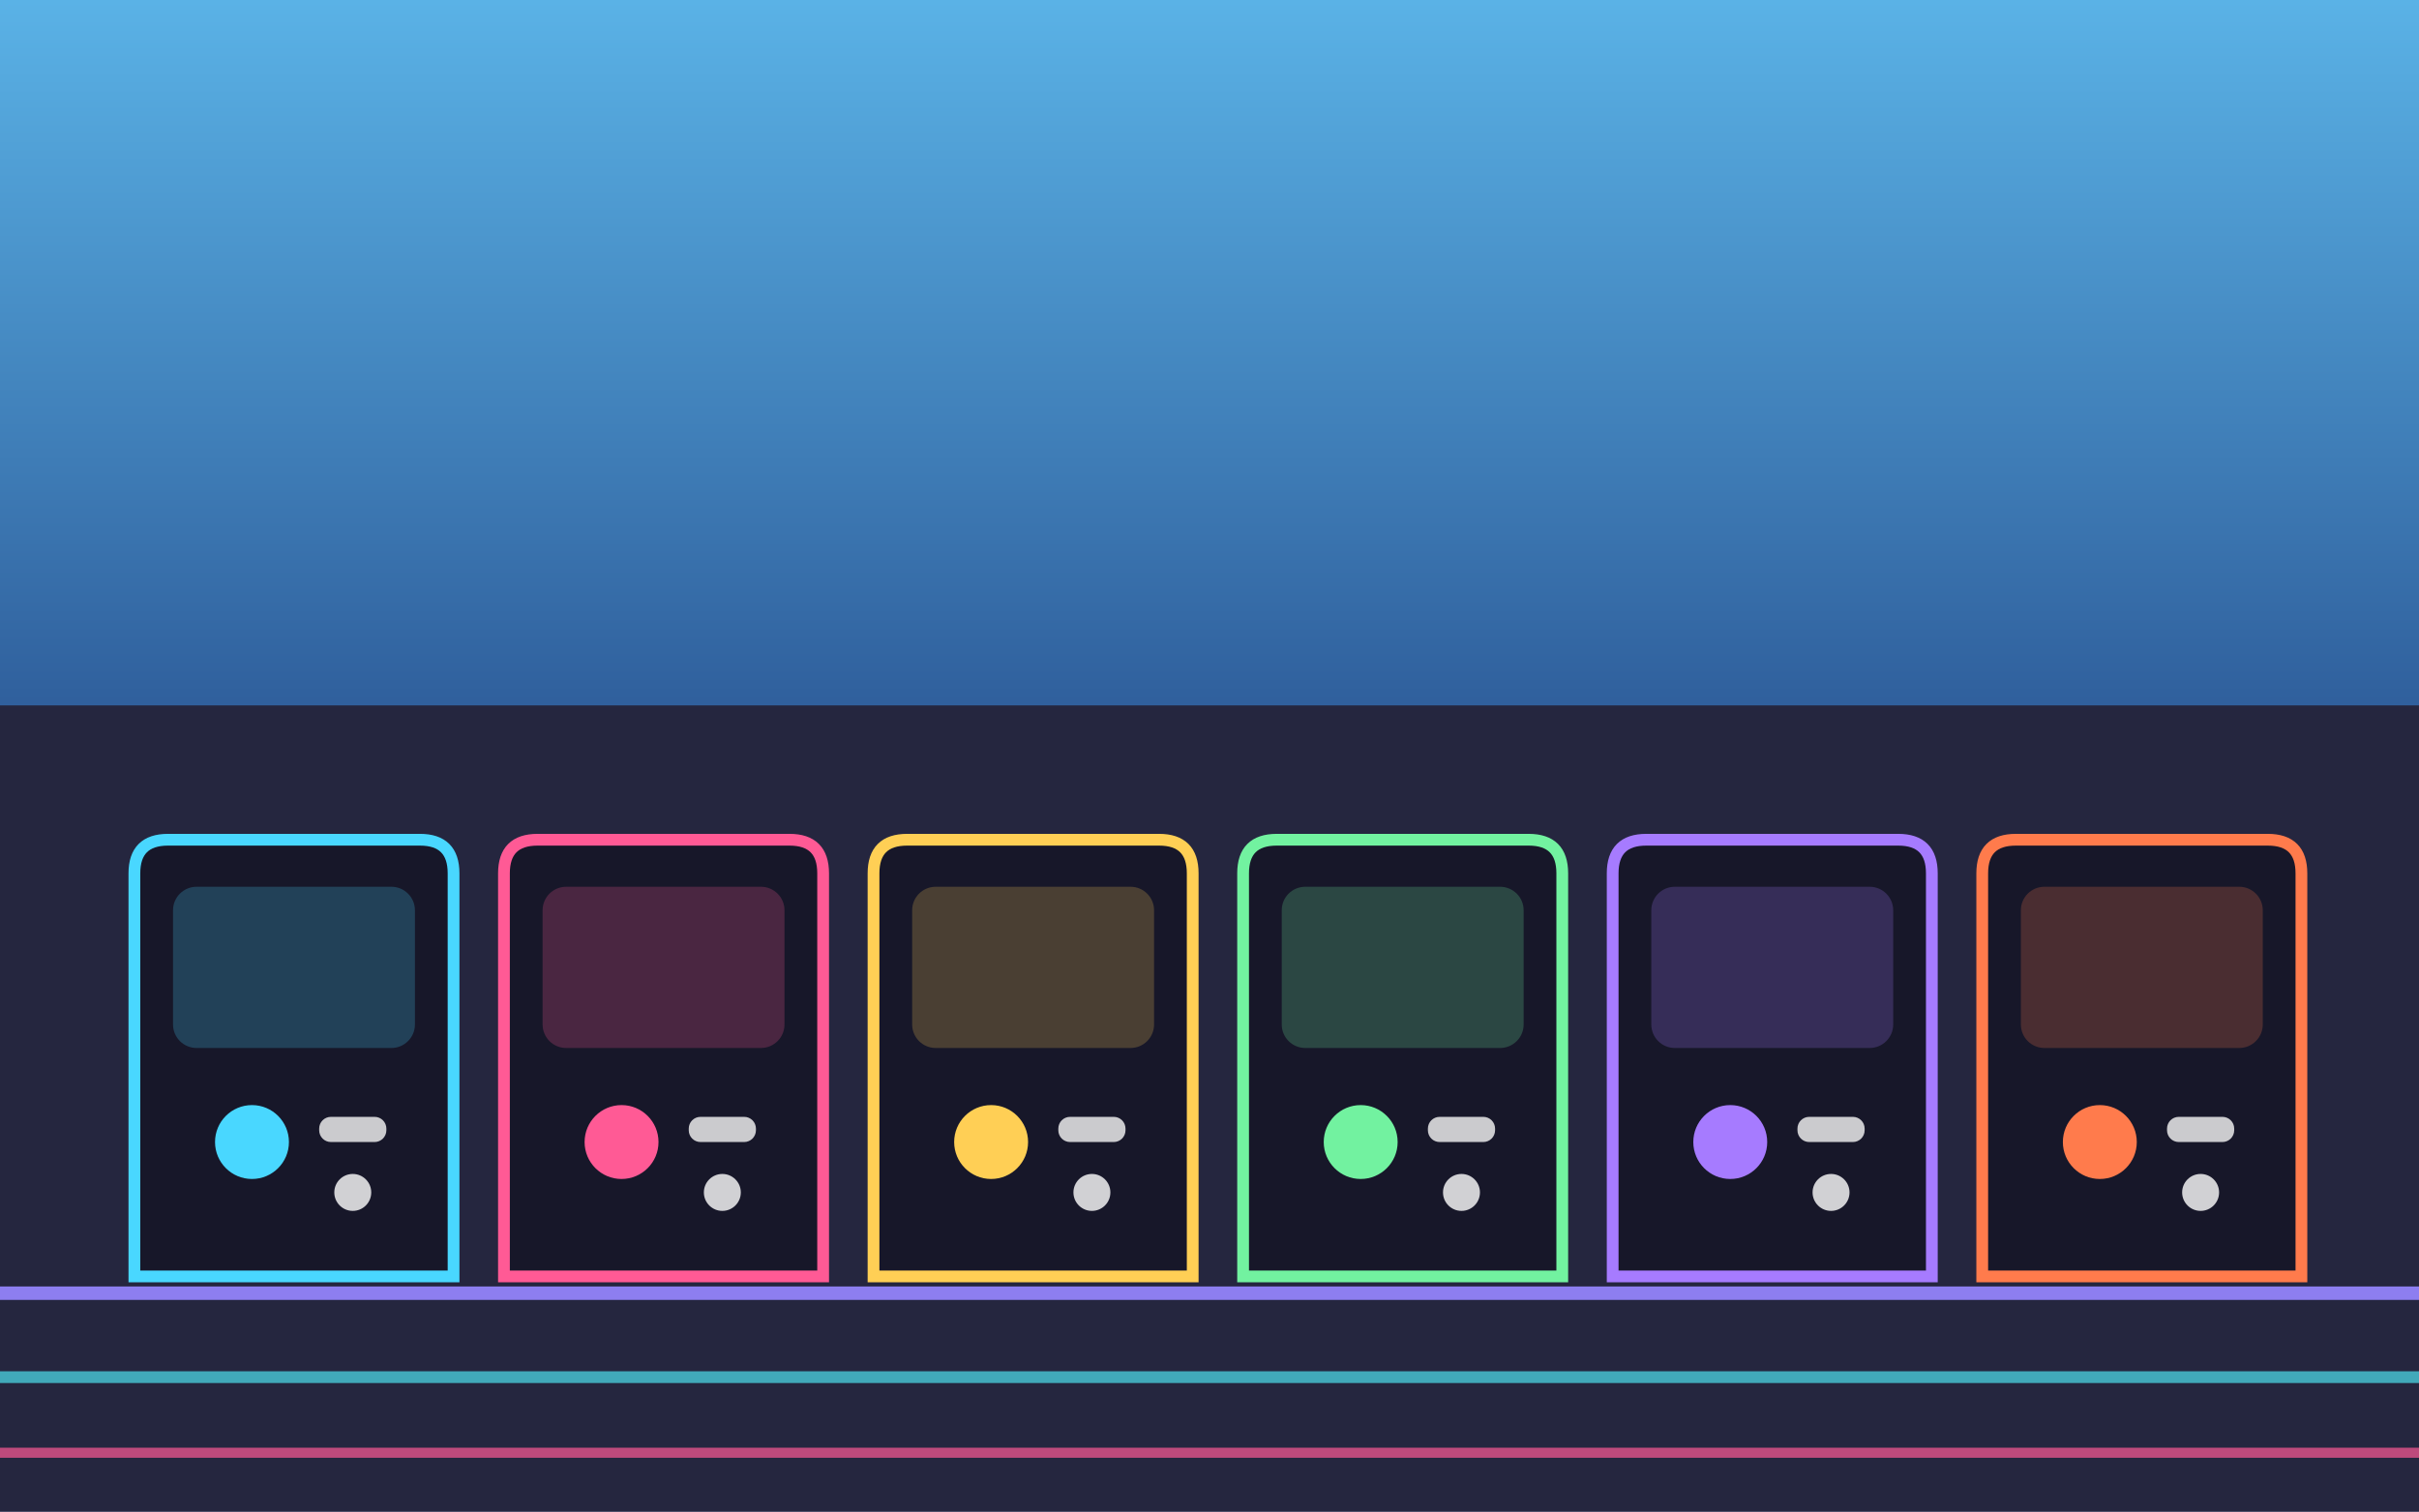
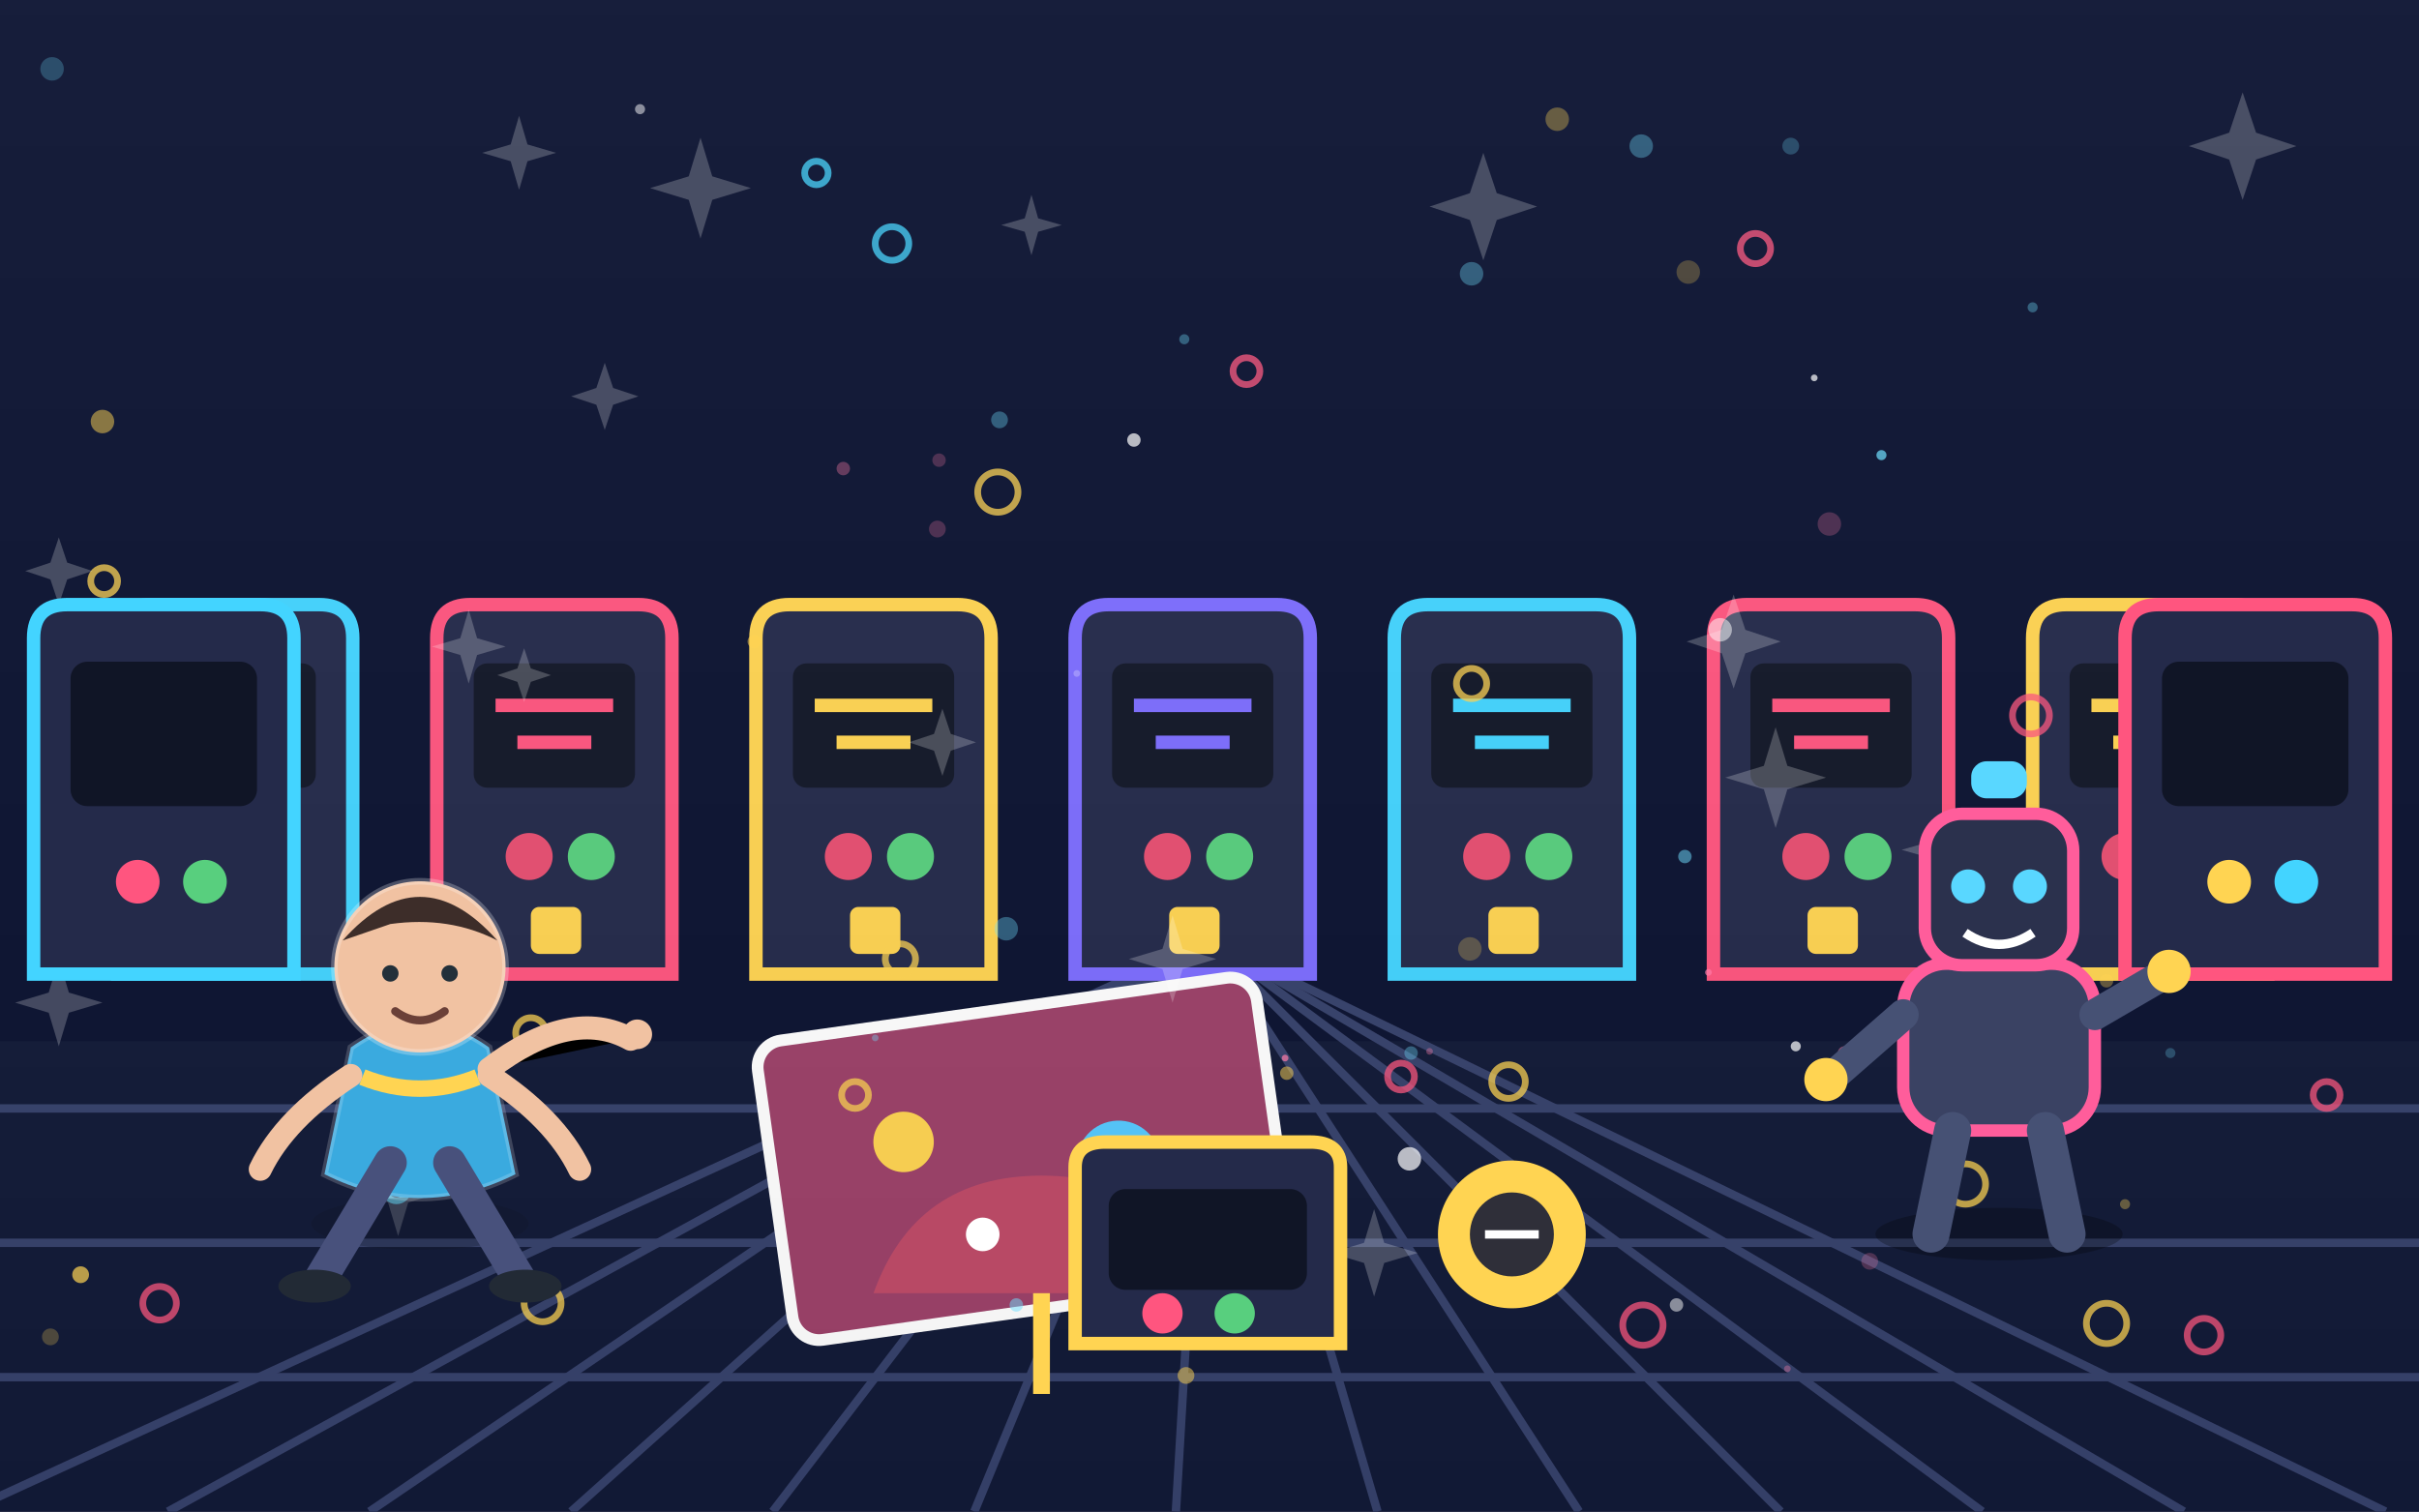
<svg xmlns="http://www.w3.org/2000/svg" viewBox="0 0 1440 900" preserveAspectRatio="xMidYMid slice">
  <defs>
-     <linearGradient id="arcade-bg" x1="0" y1="0" x2="0" y2="1">
-       <stop stop-color="#5ab2e6" />
-       <stop offset=".56" stop-color="#274f8e" />
-       <stop offset="1" stop-color="#1b2050" />
+     <linearGradient id="bg-arcade" x1="0" y1="0" x2="0" y2="1">
+       <stop offset="0" stop-color="#102a65" />
+       <stop offset="1" stop-color="#070b20" />
    </linearGradient>
-     <linearGradient id="arcade-hill" x1="0" y1="0" x2="1" y2="1">
-       <stop stop-color="#ffffff" stop-opacity=".92" />
-       <stop offset="1" stop-color="#cfd8e6" stop-opacity=".95" />
+     <linearGradient id="ground" x1="0" y1="0" x2="0" y2="1">
+       <stop offset="0" stop-color="#ffffff" stop-opacity=".18" />
+       <stop offset="1" stop-color="#000000" stop-opacity=".18" />
    </linearGradient>
-     <linearGradient id="arcade-shadow" x1="0" y1="0" x2="0" y2="1">
-       <stop stop-color="#000" stop-opacity=".04" />
-       <stop offset="1" stop-color="#000" stop-opacity=".28" />
+     <linearGradient id="glass" x1="0" y1="0" x2="0" y2="1">
+       <stop offset="0" stop-color="#ffffff" stop-opacity=".34" />
+       <stop offset="1" stop-color="#ffffff" stop-opacity=".05" />
    </linearGradient>
-     <filter id="arcade-soft">
+     <filter id="shadow" x="-40%" y="-40%" width="180%" height="180%">
+       <feDropShadow dx="0" dy="10" stdDeviation="8" flood-color="#000" flood-opacity=".25" />
+     </filter>
+     <filter id="soft" x="-40%" y="-40%" width="180%" height="180%">
      <feGaussianBlur stdDeviation="18" />
    </filter>
-     <filter id="arcade-shadow">
-       <feDropShadow dx="0" dy="14" stdDeviation="10" flood-opacity=".18" />
+     <filter id="glow" x="-60%" y="-60%" width="220%" height="220%">
+       <feGaussianBlur stdDeviation="10" result="b" />
+       <feMerge>
+         <feMergeNode in="b" />
+         <feMergeNode in="SourceGraphic" />
+       </feMerge>
    </filter>
  </defs>
-   <rect width="1440" height="900" fill="url(#arcade-bg)" />
-   <rect y="420" width="1440" height="480" fill="#25263f" />
-   <path d="M0 770 L1440 770" stroke="#8d7ef0" stroke-width="8" />
-   <path d="M0 820 L1440 820" stroke="#4de1ee" stroke-width="7" opacity=".7" />
-   <path d="M0 865 L1440 865" stroke="#ff5a95" stroke-width="6" opacity=".7" />
-   <g transform="translate(80 500)">
-     <path d="M0 260 V20 Q0 0 20 0 H170 Q190 0 190 20 V260Z" fill="#171729" stroke="#49d7ff" stroke-width="7" />
-     <rect x="25" y="30" width="140" height="92" rx="12" fill="#49d7ff" opacity=".22" stroke="#49d7ff" stroke-width="4" />
-     <circle cx="70" cy="180" r="22" fill="#49d7ff" />
-     <rect x="110" y="165" width="40" height="15" rx="7" fill="#f7f7f7" opacity=".8" />
-     <circle cx="130" cy="210" r="11" fill="#fff" opacity=".8" />
-   </g>
-   <g transform="translate(300 500)">
-     <path d="M0 260 V20 Q0 0 20 0 H170 Q190 0 190 20 V260Z" fill="#171729" stroke="#ff5a95" stroke-width="7" />
-     <rect x="25" y="30" width="140" height="92" rx="12" fill="#ff5a95" opacity=".22" stroke="#ff5a95" stroke-width="4" />
-     <circle cx="70" cy="180" r="22" fill="#ff5a95" />
-     <rect x="110" y="165" width="40" height="15" rx="7" fill="#f7f7f7" opacity=".8" />
-     <circle cx="130" cy="210" r="11" fill="#fff" opacity=".8" />
-   </g>
-   <g transform="translate(520 500)">
-     <path d="M0 260 V20 Q0 0 20 0 H170 Q190 0 190 20 V260Z" fill="#171729" stroke="#ffcf55" stroke-width="7" />
-     <rect x="25" y="30" width="140" height="92" rx="12" fill="#ffcf55" opacity=".22" stroke="#ffcf55" stroke-width="4" />
-     <circle cx="70" cy="180" r="22" fill="#ffcf55" />
-     <rect x="110" y="165" width="40" height="15" rx="7" fill="#f7f7f7" opacity=".8" />
-     <circle cx="130" cy="210" r="11" fill="#fff" opacity=".8" />
-   </g>
-   <g transform="translate(740 500)">
-     <path d="M0 260 V20 Q0 0 20 0 H170 Q190 0 190 20 V260Z" fill="#171729" stroke="#72f2a0" stroke-width="7" />
-     <rect x="25" y="30" width="140" height="92" rx="12" fill="#72f2a0" opacity=".22" stroke="#72f2a0" stroke-width="4" />
-     <circle cx="70" cy="180" r="22" fill="#72f2a0" />
-     <rect x="110" y="165" width="40" height="15" rx="7" fill="#f7f7f7" opacity=".8" />
-     <circle cx="130" cy="210" r="11" fill="#fff" opacity=".8" />
-   </g>
-   <g transform="translate(960 500)">
-     <path d="M0 260 V20 Q0 0 20 0 H170 Q190 0 190 20 V260Z" fill="#171729" stroke="#a67bff" stroke-width="7" />
-     <rect x="25" y="30" width="140" height="92" rx="12" fill="#a67bff" opacity=".22" stroke="#a67bff" stroke-width="4" />
-     <circle cx="70" cy="180" r="22" fill="#a67bff" />
-     <rect x="110" y="165" width="40" height="15" rx="7" fill="#f7f7f7" opacity=".8" />
-     <circle cx="130" cy="210" r="11" fill="#fff" opacity=".8" />
-   </g>
-   <g transform="translate(1180 500)">
-     <path d="M0 260 V20 Q0 0 20 0 H170 Q190 0 190 20 V260Z" fill="#171729" stroke="#ff7b4c" stroke-width="7" />
-     <rect x="25" y="30" width="140" height="92" rx="12" fill="#ff7b4c" opacity=".22" stroke="#ff7b4c" stroke-width="4" />
-     <circle cx="70" cy="180" r="22" fill="#ff7b4c" />
-     <rect x="110" y="165" width="40" height="15" rx="7" fill="#f7f7f7" opacity=".8" />
-     <circle cx="130" cy="210" r="11" fill="#fff" opacity=".8" />
+   <rect width="1440" height="900" fill="url(#bg-arcade)" />
+   <rect width="1440" height="900" fill="#0c1331" />
+   <path d="M0 620 H1440 V900 H0Z" fill="#121a38" />
+   <path d="M720 560 L-20 900" stroke="#37426c" stroke-width="5" />
+   <path d="M720 560 L100 900" stroke="#37426c" stroke-width="5" />
+   <path d="M720 560 L220 900" stroke="#37426c" stroke-width="5" />
+   <path d="M720 560 L340 900" stroke="#37426c" stroke-width="5" />
+   <path d="M720 560 L460 900" stroke="#37426c" stroke-width="5" />
+   <path d="M720 560 L580 900" stroke="#37426c" stroke-width="5" />
+   <path d="M720 560 L700 900" stroke="#37426c" stroke-width="5" />
+   <path d="M720 560 L820 900" stroke="#37426c" stroke-width="5" />
+   <path d="M720 560 L940 900" stroke="#37426c" stroke-width="5" />
+   <path d="M720 560 L1060 900" stroke="#37426c" stroke-width="5" />
+   <path d="M720 560 L1180 900" stroke="#37426c" stroke-width="5" />
+   <path d="M720 560 L1300 900" stroke="#37426c" stroke-width="5" />
+   <path d="M720 560 L1420 900" stroke="#37426c" stroke-width="5" />
+   <path d="M0 660 H1440" stroke="#37426c" stroke-width="5" />
+   <path d="M0 740 H1440" stroke="#37426c" stroke-width="5" />
+   <path d="M0 820 H1440" stroke="#37426c" stroke-width="5" />
+   <g transform="translate(70 360)">
+     <path d="M0 220 L0 20 Q0 0 20 0 H120 Q140 0 140 20 V220Z" fill="#242a4a" stroke="#43d4ff" stroke-width="8" />
+     <rect x="22" y="35" width="96" height="74" rx="8" fill="#121728" />
+     <path d="M35 60 H105 M48 82 H92" stroke="#43d4ff" stroke-width="8" />
+     <circle cx="55" cy="150" r="14" fill="#e74f71" />
+     <circle cx="92" cy="150" r="14" fill="#58cf7e" />
+     <rect x="56" y="180" width="30" height="28" rx="5" fill="#ffd452" />
+   </g>
+   <g transform="translate(260 360)">
+     <path d="M0 220 L0 20 Q0 0 20 0 H120 Q140 0 140 20 V220Z" fill="#242a4a" stroke="#ff557f" stroke-width="8" />
+     <rect x="22" y="35" width="96" height="74" rx="8" fill="#121728" />
+     <path d="M35 60 H105 M48 82 H92" stroke="#ff557f" stroke-width="8" />
+     <circle cx="55" cy="150" r="14" fill="#e74f71" />
+     <circle cx="92" cy="150" r="14" fill="#58cf7e" />
+     <rect x="56" y="180" width="30" height="28" rx="5" fill="#ffd452" />
+   </g>
+   <g transform="translate(450 360)">
+     <path d="M0 220 L0 20 Q0 0 20 0 H120 Q140 0 140 20 V220Z" fill="#242a4a" stroke="#ffd452" stroke-width="8" />
+     <rect x="22" y="35" width="96" height="74" rx="8" fill="#121728" />
+     <path d="M35 60 H105 M48 82 H92" stroke="#ffd452" stroke-width="8" />
+     <circle cx="55" cy="150" r="14" fill="#e74f71" />
+     <circle cx="92" cy="150" r="14" fill="#58cf7e" />
+     <rect x="56" y="180" width="30" height="28" rx="5" fill="#ffd452" />
+   </g>
+   <g transform="translate(640 360)">
+     <path d="M0 220 L0 20 Q0 0 20 0 H120 Q140 0 140 20 V220Z" fill="#242a4a" stroke="#7d6dff" stroke-width="8" />
+     <rect x="22" y="35" width="96" height="74" rx="8" fill="#121728" />
+     <path d="M35 60 H105 M48 82 H92" stroke="#7d6dff" stroke-width="8" />
+     <circle cx="55" cy="150" r="14" fill="#e74f71" />
+     <circle cx="92" cy="150" r="14" fill="#58cf7e" />
+     <rect x="56" y="180" width="30" height="28" rx="5" fill="#ffd452" />
+   </g>
+   <g transform="translate(830 360)">
+     <path d="M0 220 L0 20 Q0 0 20 0 H120 Q140 0 140 20 V220Z" fill="#242a4a" stroke="#43d4ff" stroke-width="8" />
+     <rect x="22" y="35" width="96" height="74" rx="8" fill="#121728" />
+     <path d="M35 60 H105 M48 82 H92" stroke="#43d4ff" stroke-width="8" />
+     <circle cx="55" cy="150" r="14" fill="#e74f71" />
+     <circle cx="92" cy="150" r="14" fill="#58cf7e" />
+     <rect x="56" y="180" width="30" height="28" rx="5" fill="#ffd452" />
+   </g>
+   <g transform="translate(1020 360)">
+     <path d="M0 220 L0 20 Q0 0 20 0 H120 Q140 0 140 20 V220Z" fill="#242a4a" stroke="#ff557f" stroke-width="8" />
+     <rect x="22" y="35" width="96" height="74" rx="8" fill="#121728" />
+     <path d="M35 60 H105 M48 82 H92" stroke="#ff557f" stroke-width="8" />
+     <circle cx="55" cy="150" r="14" fill="#e74f71" />
+     <circle cx="92" cy="150" r="14" fill="#58cf7e" />
+     <rect x="56" y="180" width="30" height="28" rx="5" fill="#ffd452" />
+   </g>
+   <g transform="translate(1210 360)">
+     <path d="M0 220 L0 20 Q0 0 20 0 H120 Q140 0 140 20 V220Z" fill="#242a4a" stroke="#ffd452" stroke-width="8" />
+     <rect x="22" y="35" width="96" height="74" rx="8" fill="#121728" />
+     <path d="M35 60 H105 M48 82 H92" stroke="#ffd452" stroke-width="8" />
+     <circle cx="55" cy="150" r="14" fill="#e74f71" />
+     <circle cx="92" cy="150" r="14" fill="#58cf7e" />
+     <rect x="56" y="180" width="30" height="28" rx="5" fill="#ffd452" />
+   </g>
+   <g transform="translate(610 690) rotate(-8)">
+     <rect x="-150" y="-90" width="300" height="180" rx="16" fill="#9c4169" stroke="#fff" stroke-width="7" />
+     <circle cx="-70" cy="-20" r="18" fill="#ffd452" />
+     <circle cx="55" cy="10" r="25" fill="#56caff" />
+     <circle cx="0" cy="65" r="12" fill="#fff" />
+   </g>
+   <circle cx="1385" cy="652" r="8" fill="none" stroke="#ff557f" stroke-width="4" opacity=".75" />
+   <circle cx="742" cy="221" r="8" fill="none" stroke="#ff557f" stroke-width="4" opacity=".75" />
+   <circle cx="834" cy="641" r="8" fill="none" stroke="#ff557f" stroke-width="4" opacity=".75" />
+   <circle cx="486" cy="103" r="7" fill="none" stroke="#43d4ff" stroke-width="4" opacity=".75" />
+   <circle cx="978" cy="789" r="12" fill="none" stroke="#ff557f" stroke-width="4" opacity=".75" />
+   <circle cx="898" cy="644" r="10" fill="none" stroke="#ffd452" stroke-width="4" opacity=".75" />
+   <circle cx="536" cy="571" r="9" fill="none" stroke="#ffd452" stroke-width="4" opacity=".75" />
+   <circle cx="594" cy="293" r="12" fill="none" stroke="#ffd452" stroke-width="4" opacity=".75" />
+   <circle cx="95" cy="776" r="10" fill="none" stroke="#ff557f" stroke-width="4" opacity=".75" />
+   <circle cx="62" cy="346" r="8" fill="none" stroke="#ffd452" stroke-width="4" opacity=".75" />
+   <circle cx="236" cy="708" r="7" fill="none" stroke="#43d4ff" stroke-width="4" opacity=".75" />
+   <circle cx="1254" cy="788" r="12" fill="none" stroke="#ffd452" stroke-width="4" opacity=".75" />
+   <circle cx="531" cy="145" r="10" fill="none" stroke="#43d4ff" stroke-width="4" opacity=".75" />
+   <circle cx="509" cy="652" r="8" fill="none" stroke="#ffd452" stroke-width="4" opacity=".75" />
+   <circle cx="316" cy="615" r="9" fill="none" stroke="#ffd452" stroke-width="4" opacity=".75" />
+   <circle cx="1209" cy="426" r="11" fill="none" stroke="#ff557f" stroke-width="4" opacity=".75" />
+   <circle cx="1407" cy="428" r="8" fill="none" stroke="#43d4ff" stroke-width="4" opacity=".75" />
+   <circle cx="323" cy="776" r="11" fill="none" stroke="#ffd452" stroke-width="4" opacity=".75" />
+   <circle cx="876" cy="407" r="9" fill="none" stroke="#ffd452" stroke-width="4" opacity=".75" />
+   <circle cx="1170" cy="705" r="12" fill="none" stroke="#ffd452" stroke-width="4" opacity=".75" />
+   <circle cx="1312" cy="795" r="10" fill="none" stroke="#ff557f" stroke-width="4" opacity=".75" />
+   <circle cx="1045" cy="148" r="9" fill="none" stroke="#ff557f" stroke-width="4" opacity=".75" />
+   <rect width="1440" height="900" fill="url(#ground)" opacity=".25" />
+   <circle cx="766" cy="639" r="4" fill="#ffd452" opacity="0.5" />
+   <circle cx="30" cy="796" r="5" fill="#ffd452" opacity="0.25" />
+   <circle cx="221" cy="616" r="2" fill="#ffd452" opacity="0.35" />
+   <circle cx="381" cy="65" r="3" fill="#ffffff" opacity="0.5" />
+   <circle cx="502" cy="279" r="4" fill="#ff7ba7" opacity="0.35" />
+   <circle cx="1005" cy="162" r="7" fill="#ffd452" opacity="0.25" />
+   <circle cx="1024" cy="375" r="7" fill="#ffffff" opacity="0.5" />
+   <circle cx="1120" cy="271" r="3" fill="#6fe0ff" opacity="0.7" />
+   <circle cx="705" cy="202" r="3" fill="#6fe0ff" opacity="0.35" />
+   <circle cx="558" cy="315" r="5" fill="#ff7ba7" opacity="0.25" />
+   <circle cx="1113" cy="751" r="5" fill="#ff7ba7" opacity="0.25" />
+   <circle cx="1225" cy="645" r="2" fill="#ffd452" opacity="0.5" />
+   <circle cx="1069" cy="623" r="3" fill="#ffffff" opacity="0.7" />
+   <circle cx="1089" cy="312" r="7" fill="#ff7ba7" opacity="0.25" />
+   <circle cx="521" cy="618" r="2" fill="#6fe0ff" opacity="0.35" />
+   <circle cx="1080" cy="225" r="2" fill="#ffffff" opacity="0.7" />
+   <circle cx="641" cy="401" r="2" fill="#ffffff" opacity="0.25" />
+   <circle cx="1098" cy="627" r="4" fill="#ff7ba7" opacity="0.5" />
+   <circle cx="998" cy="777" r="4" fill="#ffffff" opacity="0.5" />
+   <circle cx="559" cy="274" r="4" fill="#ff7ba7" opacity="0.25" />
+   <circle cx="927" cy="71" r="7" fill="#ffd452" opacity="0.35" />
+   <circle cx="839" cy="690" r="7" fill="#ffffff" opacity="0.7" />
+   <circle cx="765" cy="630" r="2" fill="#ff7ba7" opacity="0.7" />
+   <circle cx="840" cy="627" r="4" fill="#6fe0ff" opacity="0.35" />
+   <circle cx="31" cy="41" r="7" fill="#6fe0ff" opacity="0.25" />
+   <circle cx="1003" cy="510" r="4" fill="#6fe0ff" opacity="0.5" />
+   <circle cx="1017" cy="579" r="2" fill="#ff7ba7" opacity="0.7" />
+   <circle cx="599" cy="553" r="7" fill="#6fe0ff" opacity="0.35" />
+   <circle cx="675" cy="262" r="4" fill="#ffffff" opacity="0.7" />
+   <circle cx="1292" cy="627" r="3" fill="#6fe0ff" opacity="0.25" />
+   <circle cx="1066" cy="87" r="5" fill="#6fe0ff" opacity="0.25" />
+   <circle cx="605" cy="777" r="4" fill="#6fe0ff" opacity="0.5" />
+   <circle cx="1064" cy="815" r="2" fill="#ff7ba7" opacity="0.35" />
+   <circle cx="1254" cy="584" r="4" fill="#ffd452" opacity="0.35" />
+   <circle cx="1210" cy="183" r="3" fill="#6fe0ff" opacity="0.35" />
+   <circle cx="875" cy="565" r="7" fill="#ffd452" opacity="0.25" />
+   <circle cx="449" cy="382" r="4" fill="#ffd452" opacity="0.5" />
+   <circle cx="851" cy="626" r="2" fill="#ff7ba7" opacity="0.35" />
+   <circle cx="706" cy="819" r="5" fill="#ffd452" opacity="0.5" />
+   <circle cx="61" cy="251" r="7" fill="#ffd452" opacity="0.5" />
+   <circle cx="48" cy="759" r="5" fill="#ffd452" opacity="0.7" />
+   <circle cx="1265" cy="717" r="3" fill="#ffd452" opacity="0.35" />
+   <circle cx="595" cy="250" r="5" fill="#6fe0ff" opacity="0.35" />
+   <circle cx="1227" cy="612" r="4" fill="#ff7ba7" opacity="0.7" />
+   <circle cx="977" cy="87" r="7" fill="#6fe0ff" opacity="0.35" />
+   <circle cx="876" cy="163" r="7" fill="#6fe0ff" opacity="0.35" />
+   <path d="M1032 354 L1039 375 L1060 382 L1039 389 L1032 410 L1025 389 L1004 382 L1025 375Z" fill="#fff" opacity=".22" />
+   <path d="M883 91 L891 115 L915 123 L891 131 L883 155 L875 131 L851 123 L875 115Z" fill="#fff" opacity=".22" />
+   <path d="M614 116 L618 130 L632 134 L618 138 L614 152 L610 138 L596 134 L610 130Z" fill="#fff" opacity=".22" />
+   <path d="M561 422 L566 437 L581 442 L566 447 L561 462 L556 447 L541 442 L556 437Z" fill="#fff" opacity=".22" />
+   <path d="M35 571 L41 591 L61 597 L41 603 L35 623 L29 603 L9 597 L29 591Z" fill="#fff" opacity=".22" />
+   <path d="M1150 488 L1154 502 L1168 506 L1154 510 L1150 524 L1146 510 L1132 506 L1146 502Z" fill="#fff" opacity=".22" />
+   <path d="M312 386 L316 398 L328 402 L316 406 L312 418 L308 406 L296 402 L308 398Z" fill="#fff" opacity=".22" />
+   <path d="M1335 55 L1343 79 L1367 87 L1343 95 L1335 119 L1327 95 L1303 87 L1327 79Z" fill="#fff" opacity=".22" />
+   <path d="M309 69 L314 86 L331 91 L314 96 L309 113 L304 96 L287 91 L304 86Z" fill="#fff" opacity=".22" />
+   <path d="M1057 433 L1064 456 L1087 463 L1064 470 L1057 493 L1050 470 L1027 463 L1050 456Z" fill="#fff" opacity=".22" />
+   <path d="M237 684 L243 704 L263 710 L243 716 L237 736 L231 716 L211 710 L231 704Z" fill="#fff" opacity=".22" />
+   <path d="M35 320 L40 335 L55 340 L40 345 L35 360 L30 345 L15 340 L30 335Z" fill="#fff" opacity=".22" />
+   <path d="M279 363 L284 380 L301 385 L284 390 L279 407 L274 390 L257 385 L274 380Z" fill="#fff" opacity=".22" />
+   <path d="M1362 449 L1367 466 L1384 471 L1367 476 L1362 493 L1357 476 L1340 471 L1357 466Z" fill="#fff" opacity=".22" />
+   <path d="M818 720 L824 740 L844 746 L824 752 L818 772 L812 752 L792 746 L812 740Z" fill="#fff" opacity=".22" />
+   <path d="M360 216 L365 231 L380 236 L365 241 L360 256 L355 241 L340 236 L355 231Z" fill="#fff" opacity=".22" />
+   <path d="M417 82 L424 105 L447 112 L424 119 L417 142 L410 119 L387 112 L410 105Z" fill="#fff" opacity=".22" />
+   <path d="M698 545 L704 565 L724 571 L704 577 L698 597 L692 577 L672 571 L692 565Z" fill="#fff" opacity=".22" />
+   <g transform="translate(20 360)">
+     <path d="M0 220 V20 Q0 0 20 0 H135 Q155 0 155 20 V220Z" fill="#242a4a" stroke="#43d4ff" stroke-width="8" />
+     <rect x="22" y="34" width="111" height="86" rx="10" fill="#101526" />
+     <circle cx="62" cy="165" r="13" fill="#ff557f" />
+     <circle cx="102" cy="165" r="13" fill="#58cf7e" />
+   </g>
+   <g transform="translate(1265 360)">
+     <path d="M0 220 V20 Q0 0 20 0 H135 Q155 0 155 20 V220Z" fill="#242a4a" stroke="#ff557f" stroke-width="8" />
+     <rect x="22" y="34" width="111" height="86" rx="10" fill="#101526" />
+     <circle cx="62" cy="165" r="13" fill="#ffd452" />
+     <circle cx="102" cy="165" r="13" fill="#43d4ff" />
+   </g>
+   <g transform="translate(520 700)">
+     <path d="M0 70 Q25 0 100 0 Q175 0 200 70Z" fill="#b84965" />
+     <circle cx="65" cy="35" r="10" fill="#fff" />
+     <circle cx="135" cy="35" r="10" fill="#fff" />
+     <path d="M100 70 V130" stroke="#ffd452" stroke-width="10" />
+   </g>
+   <g transform="translate(900 735)">
+     <circle r="44" fill="#ffd452" />
+     <circle r="25" fill="#2f2f39" />
+     <path d="M-16 0 H16" stroke="#fff" stroke-width="5" />
+   </g>
+   <g transform="translate(250 560) scale(0.98 0.98)">
+     <ellipse cx="0" cy="172" rx="66" ry="16" fill="#101522" opacity=".25" />
+     <path d="M-42 65 Q0 35 42 65 L58 142 Q0 171 -58 142Z" fill="#3aaadf" stroke="#fff" stroke-opacity=".18" stroke-width="4" />
+     <path d="M-18 135 L-60 205" stroke="#48517c" stroke-width="20" stroke-linecap="round" />
+     <path d="M18 135 L60 205" stroke="#48517c" stroke-width="20" stroke-linecap="round" />
+     <ellipse cx="-64" cy="210" rx="22" ry="10" fill="#222a35" />
+     <ellipse cx="64" cy="210" rx="22" ry="10" fill="#222a35" />
+     <path d="M-42 82 Q-82 108 -97 139" stroke="#f1c2a2" stroke-width="14" stroke-linecap="round" />
+     <path d="M42 82 Q82 108 97 139" stroke="#f1c2a2" stroke-width="14" stroke-linecap="round" />
+     <circle cx="0" cy="16" r="52" fill="#f1c2a2" stroke="#fff" stroke-opacity=".25" stroke-width="4" />
+     <path d="M-47 0 Q0 -53 47 0 Q18 -15 -18 -10Z" fill="#3d2d29" />
+     <circle cx="-18" cy="20" r="5" fill="#23303a" />
+     <circle cx="18" cy="20" r="5" fill="#23303a" />
+     <path d="M-15 43 Q0 54 15 43" stroke="#6b4038" stroke-width="5" fill="none" stroke-linecap="round" />
+     <path d="M-35 83 Q0 97 35 83" stroke="#ffd452" stroke-width="10" fill="none" />
+     <path d="M42 78 Q92 40 128 60" stroke="#f1c2a2" stroke-width="14" stroke-linecap="round" />
+     <circle cx="132" cy="57" r="9" fill="#f1c2a2" />
+   </g>
+   <g transform="translate(1190 560) scale(0.92)">
+     <ellipse cx="0" cy="190" rx="80" ry="17" fill="#000" opacity=".25" />
+     <rect x="-62" y="15" width="124" height="108" rx="28" fill="#3a4263" stroke="#ff5d9b" stroke-width="8" />
+     <rect x="-48" y="-82" width="96" height="98" rx="24" fill="#2b314d" stroke="#ff5d9b" stroke-width="8" />
+     <circle cx="-20" cy="-35" r="11" fill="#59d7ff" />
+     <circle cx="20" cy="-35" r="11" fill="#59d7ff" />
+     <path d="M-22 -5 Q0 10 22 -5" stroke="#fff" stroke-width="6" fill="none" />
+     <path d="M-62 48 L-110 90 M62 48 L110 20" stroke="#465174" stroke-width="20" stroke-linecap="round" />
+     <circle cx="-112" cy="90" r="14" fill="#ffd452" />
+     <circle cx="110" cy="20" r="14" fill="#ffd452" />
+     <path d="M-30 123 L-44 190 M30 123 L44 190" stroke="#465174" stroke-width="24" stroke-linecap="round" />
+     <rect x="-18" y="-116" width="36" height="24" rx="10" fill="#59d7ff" />
+   </g>
+   <g transform="translate(640 690)">
+     <path d="M0 110 V5 Q0 -10 18 -10 H140 Q158 -10 158 5 V110Z" fill="#242a4a" stroke="#ffd452" stroke-width="8" />
+     <rect x="20" y="18" width="118" height="60" rx="10" fill="#101526" />
+     <circle cx="52" cy="92" r="12" fill="#ff557f" />
+     <circle cx="95" cy="92" r="12" fill="#58cf7e" />
  </g>
</svg>
